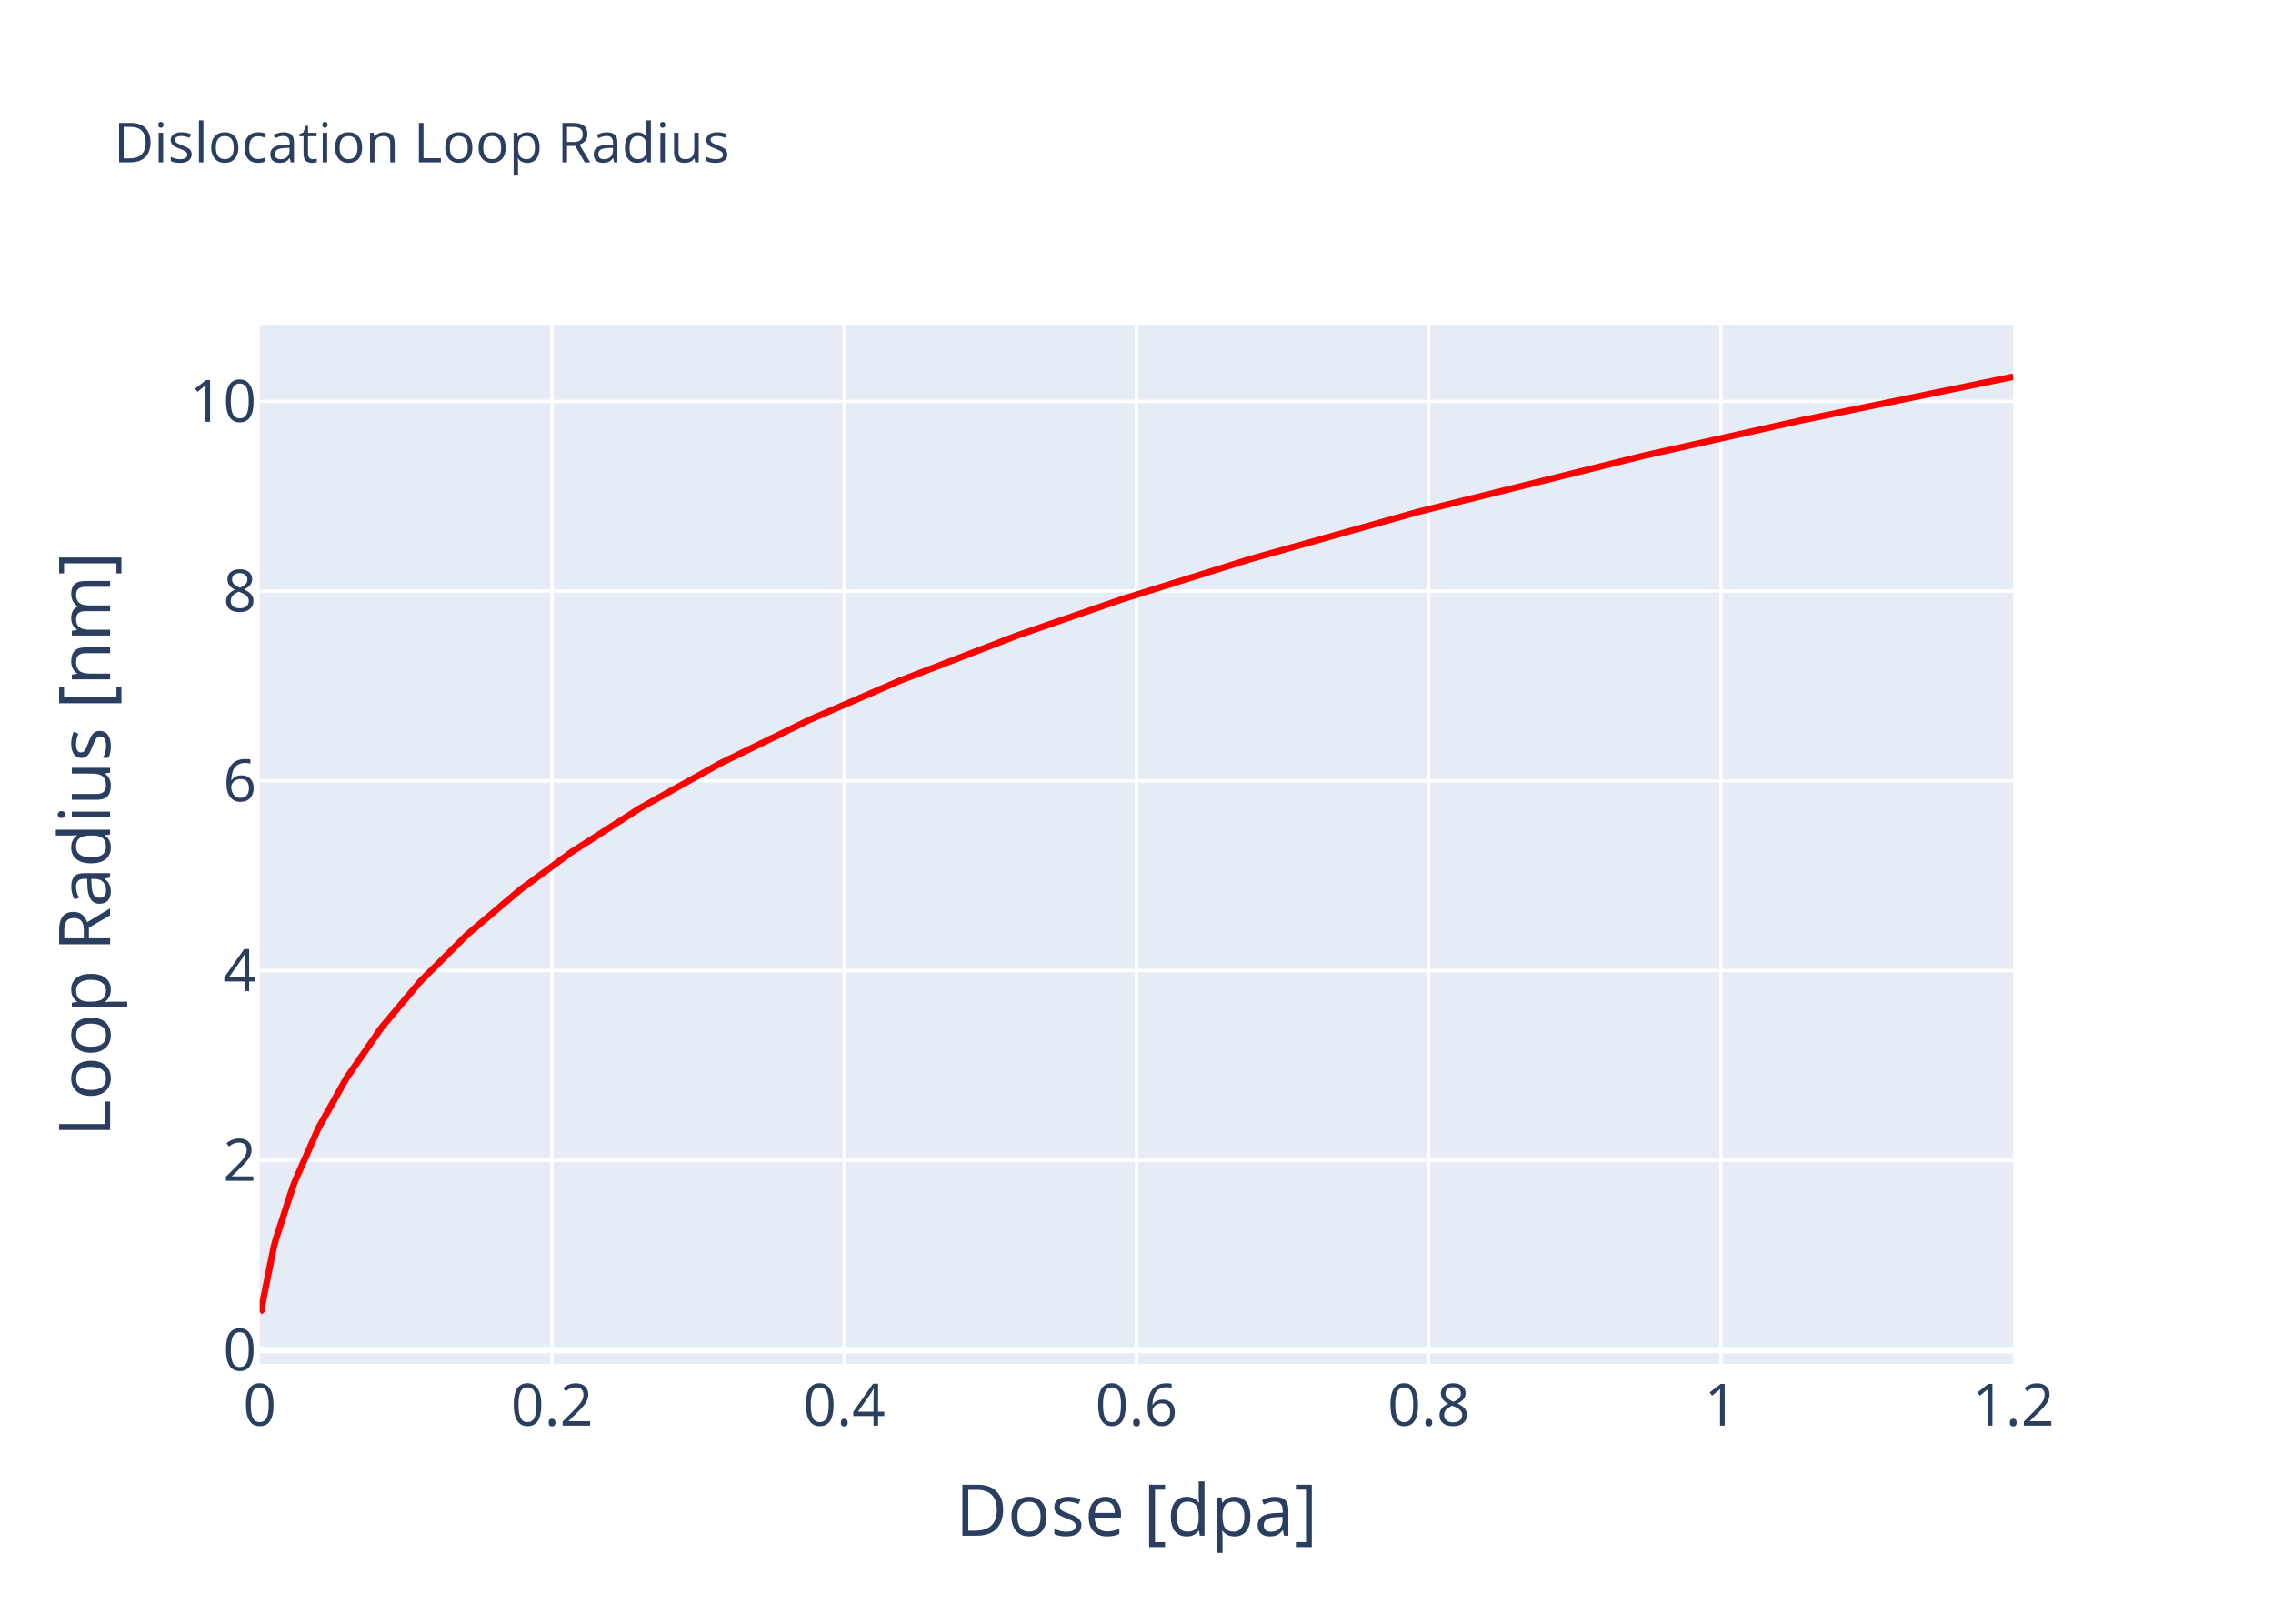
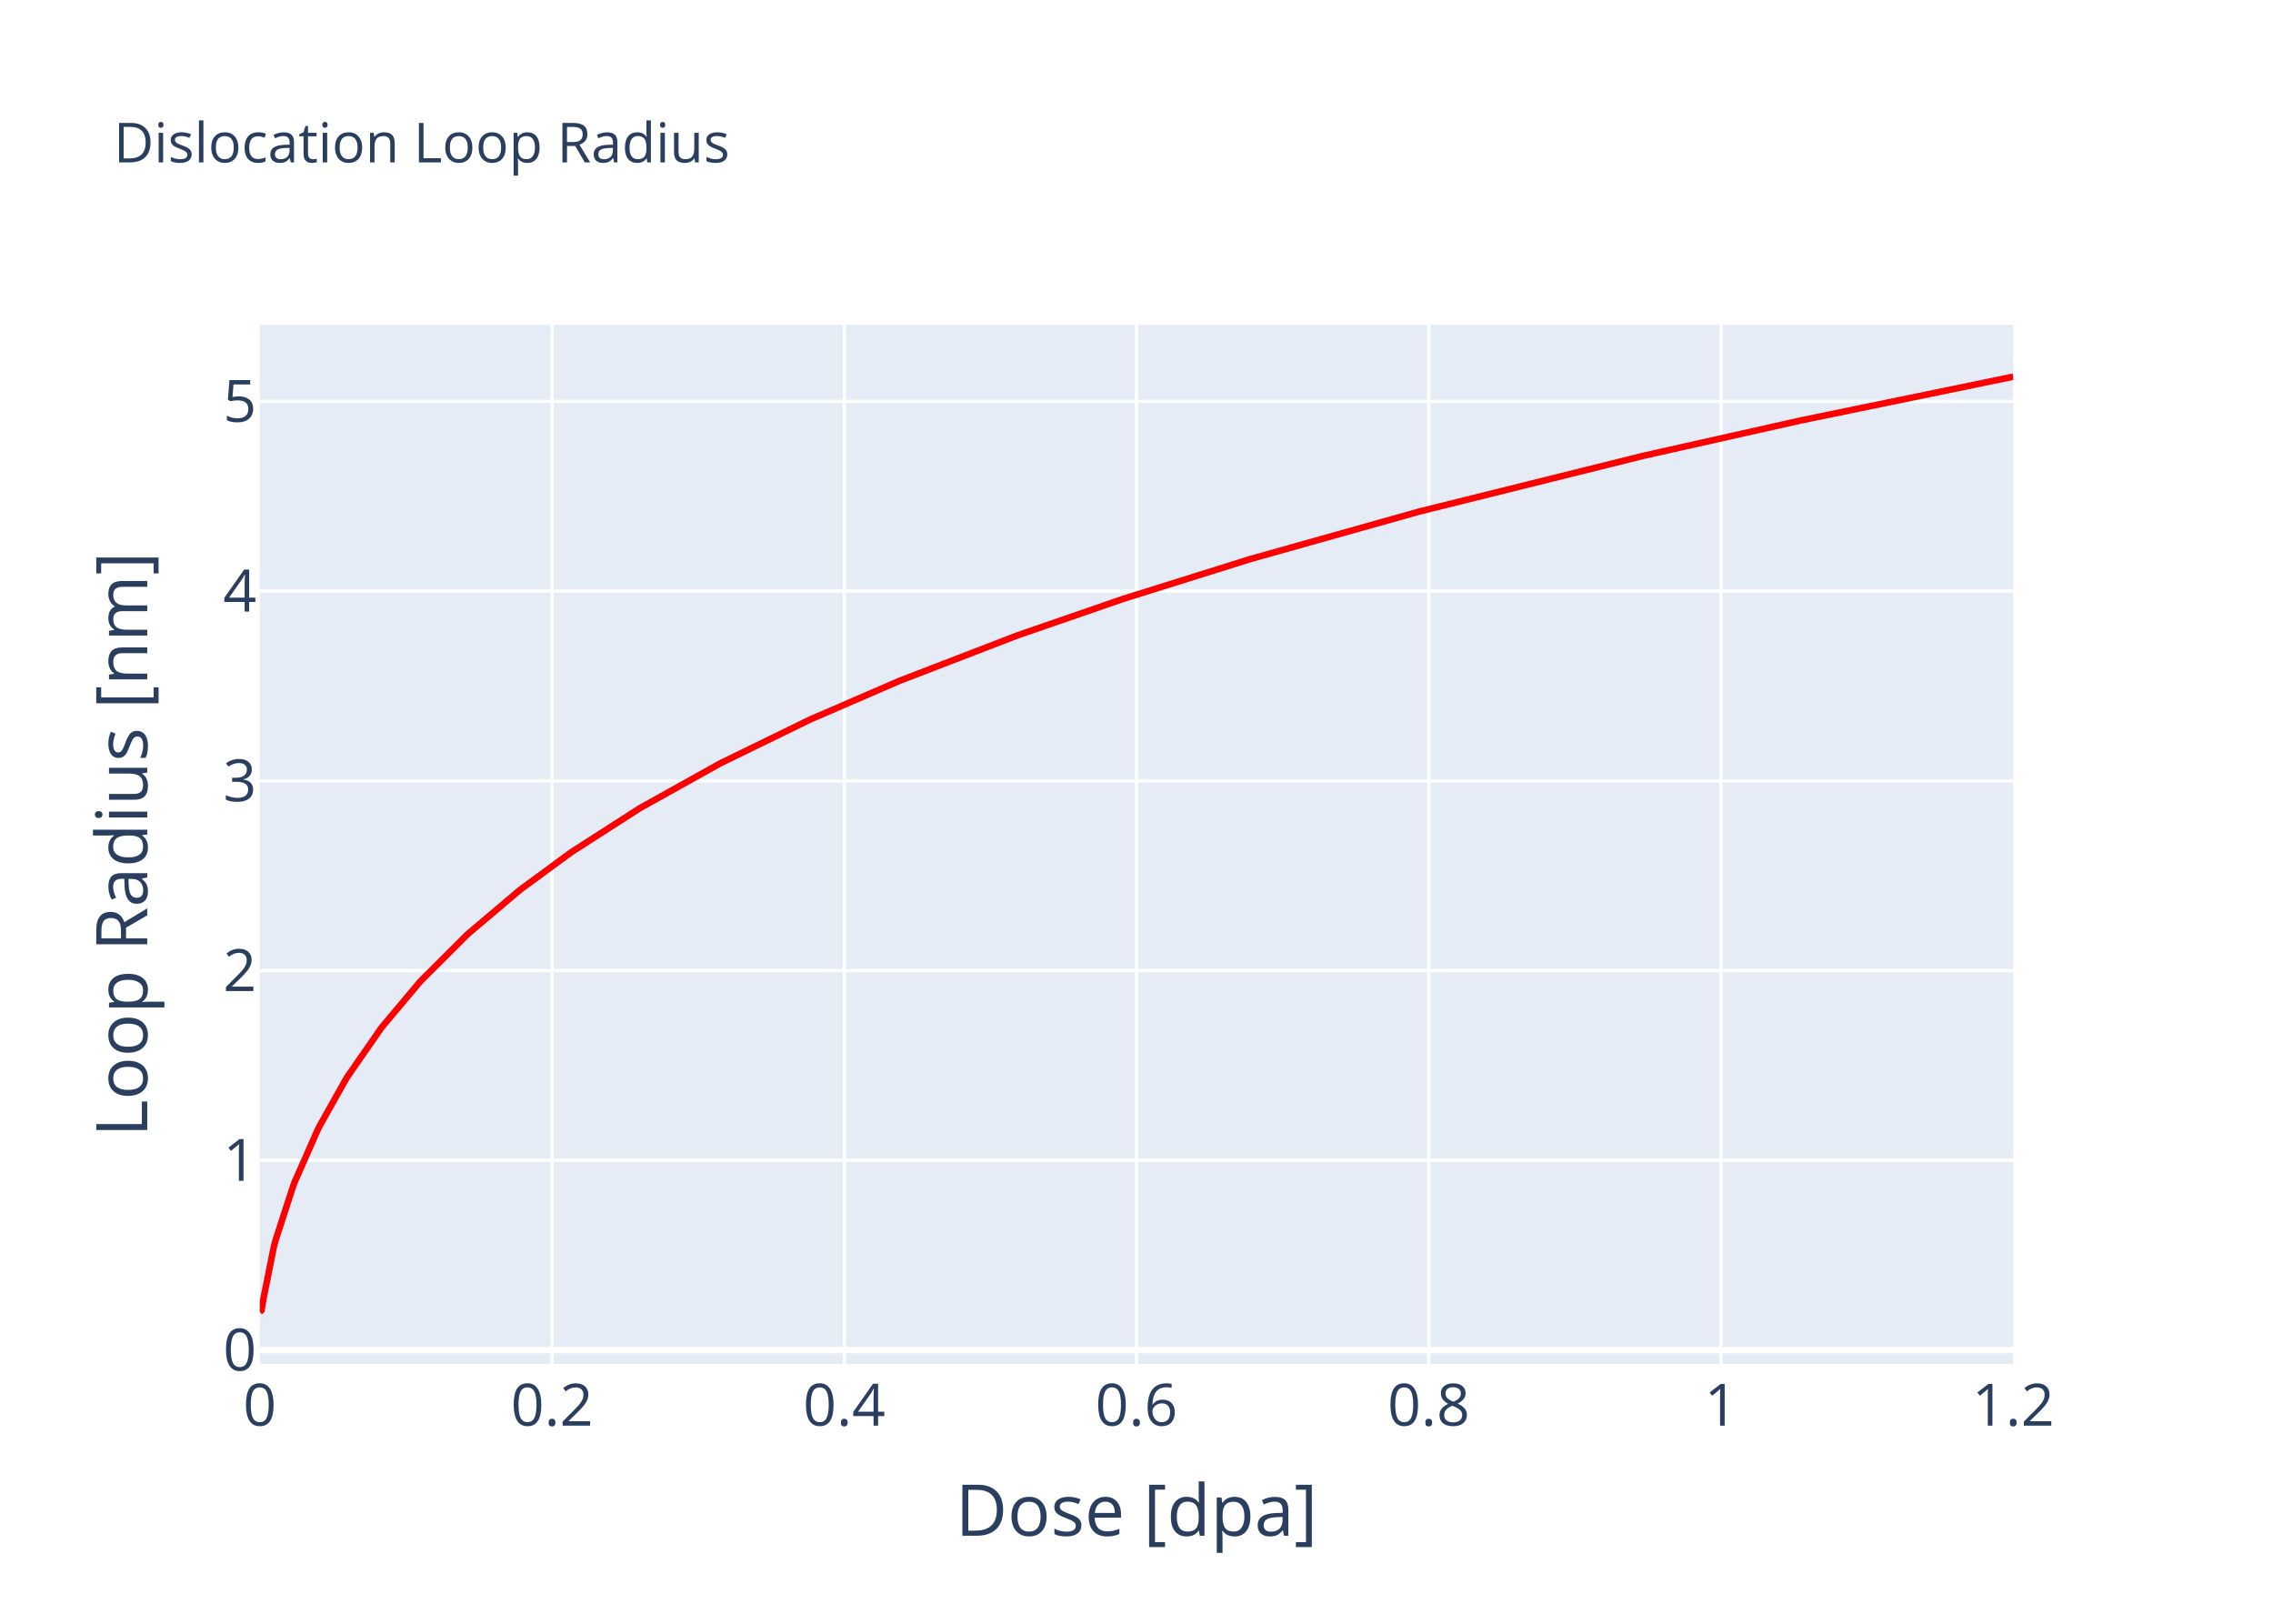
<svg xmlns="http://www.w3.org/2000/svg" class="main-svg" width="700" height="500" style="" viewBox="0 0 700 500">
  <rect x="0" y="0" width="700" height="500" style="fill: rgb(255, 255, 255); fill-opacity: 1;" />
-   <defs id="defs-f213c4">
+   <defs id="defs-df64d8">
    <g class="clips">
-       <clipPath id="clipf213c4xyplot" class="plotclip">
+       <clipPath id="clipdf64d8xyplot" class="plotclip">
        <rect width="540" height="320" />
      </clipPath>
-       <clipPath class="axesclip" id="clipf213c4x">
+       <clipPath class="axesclip" id="clipdf64d8x">
        <rect x="80" y="0" width="540" height="500" />
      </clipPath>
-       <clipPath class="axesclip" id="clipf213c4y">
+       <clipPath class="axesclip" id="clipdf64d8y">
        <rect x="0" y="100" width="700" height="320" />
      </clipPath>
-       <clipPath class="axesclip" id="clipf213c4xy">
+       <clipPath class="axesclip" id="clipdf64d8xy">
        <rect x="80" y="100" width="540" height="320" />
      </clipPath>
    </g>
    <g class="gradients" />
    <g class="patterns" />
  </defs>
  <g class="bglayer">
    <rect class="bg" x="80" y="100" width="540" height="320" style="fill: rgb(229, 236, 246); fill-opacity: 1; stroke-width: 0;" />
  </g>
  <g class="layer-below">
    <g class="imagelayer" />
    <g class="shapelayer" />
  </g>
  <g class="cartesianlayer">
    <g class="subplot xy">
      <g class="layer-subplot">
        <g class="shapelayer" />
        <g class="imagelayer" />
      </g>
      <g class="minor-gridlayer">
        <g class="x" />
        <g class="y" />
      </g>
      <g class="gridlayer">
        <g class="x">
          <path class="xgrid crisp" transform="translate(170,0)" d="M0,100v320" style="stroke: rgb(255, 255, 255); stroke-opacity: 1; stroke-width: 1px;" />
          <path class="xgrid crisp" transform="translate(260,0)" d="M0,100v320" style="stroke: rgb(255, 255, 255); stroke-opacity: 1; stroke-width: 1px;" />
          <path class="xgrid crisp" transform="translate(350,0)" d="M0,100v320" style="stroke: rgb(255, 255, 255); stroke-opacity: 1; stroke-width: 1px;" />
          <path class="xgrid crisp" transform="translate(440,0)" d="M0,100v320" style="stroke: rgb(255, 255, 255); stroke-opacity: 1; stroke-width: 1px;" />
          <path class="xgrid crisp" transform="translate(530,0)" d="M0,100v320" style="stroke: rgb(255, 255, 255); stroke-opacity: 1; stroke-width: 1px;" />
        </g>
        <g class="y">
          <path class="ygrid crisp" transform="translate(0,357.31)" d="M80,0h540" style="stroke: rgb(255, 255, 255); stroke-opacity: 1; stroke-width: 1px;" />
          <path class="ygrid crisp" transform="translate(0,298.88)" d="M80,0h540" style="stroke: rgb(255, 255, 255); stroke-opacity: 1; stroke-width: 1px;" />
          <path class="ygrid crisp" transform="translate(0,240.45)" d="M80,0h540" style="stroke: rgb(255, 255, 255); stroke-opacity: 1; stroke-width: 1px;" />
          <path class="ygrid crisp" transform="translate(0,182.02)" d="M80,0h540" style="stroke: rgb(255, 255, 255); stroke-opacity: 1; stroke-width: 1px;" />
          <path class="ygrid crisp" transform="translate(0,123.59)" d="M80,0h540" style="stroke: rgb(255, 255, 255); stroke-opacity: 1; stroke-width: 1px;" />
        </g>
      </g>
      <g class="zerolinelayer">
        <path class="yzl zl crisp" transform="translate(0,415.74)" d="M80,0h540" style="stroke: rgb(255, 255, 255); stroke-opacity: 1; stroke-width: 2px;" />
      </g>
      <g class="layer-between">
        <g class="shapelayer" />
        <g class="imagelayer" />
      </g>
      <path class="xlines-below" />
      <path class="ylines-below" />
      <g class="overlines-below" />
      <g class="xaxislayer-below" />
      <g class="yaxislayer-below" />
      <g class="overaxes-below" />
      <g class="overplot">
-         <g class="xy" transform="translate(80,100)" clip-path="url(#clipf213c4xyplot)">
+         <g class="xy" transform="translate(80,100)" clip-path="url(#clipdf64d8xyplot)">
          <g class="scatterlayer mlayer">
-             <g class="trace scatter trace3ab64c" style="stroke-miterlimit: 2; opacity: 1;">
+             <g class="trace scatter tracee7d1c9" style="stroke-miterlimit: 2; opacity: 1;">
              <g class="fills" />
              <g class="errorbars" />
              <g class="lines">
                <path class="js-line" d="M0,304L0.54,303.49L1.08,300.15L4.32,283.99L4.86,281.93L10.27,265.25L10.81,263.83L17.84,247.9L18.38,246.82L26.49,232.38L27.03,231.51L37.3,216.71L37.84,216.01L49.19,202.5L49.73,201.91L63.78,187.9L64.32,187.4L80,174.15L80.54,173.73L95.68,162.61L96.22,162.24L116.76,149.06L117.3,148.73L141.62,135.17L142.16,134.89L169.19,121.71L169.73,121.46L196.76,109.76L197.3,109.54L232.97,95.8L233.51,95.6L265.41,84.58L265.95,84.4L304.86,72.21L305.41,72.05L356.76,57.61L357.3,57.47L425.95,40.39L426.49,40.27L474.05,29.59L474.59,29.47L540,16" style="vector-effect: none; fill: none; stroke: rgb(252, 1, 0); stroke-opacity: 1; stroke-width: 2px; opacity: 1;" />
              </g>
              <g class="points" />
              <g class="text" />
            </g>
          </g>
        </g>
      </g>
      <g class="zerolinelayer-above" />
      <path class="xlines-above crisp" d="M0,0" style="fill: none;" />
      <path class="ylines-above crisp" d="M0,0" style="fill: none;" />
      <g class="overlines-above" />
      <g class="xaxislayer-above">
        <g class="xtick">
          <text text-anchor="middle" x="0" y="439" transform="translate(80,0)" style="font-family: 'Open Sans', verdana, arial, sans-serif; font-size: 18px; fill: rgb(42, 63, 95); fill-opacity: 1; white-space: pre;">0</text>
        </g>
        <g class="xtick">
          <text text-anchor="middle" x="0" y="439" style="font-family: 'Open Sans', verdana, arial, sans-serif; font-size: 18px; fill: rgb(42, 63, 95); fill-opacity: 1; white-space: pre;" transform="translate(170,0)">0.2</text>
        </g>
        <g class="xtick">
          <text text-anchor="middle" x="0" y="439" style="font-family: 'Open Sans', verdana, arial, sans-serif; font-size: 18px; fill: rgb(42, 63, 95); fill-opacity: 1; white-space: pre;" transform="translate(260,0)">0.4</text>
        </g>
        <g class="xtick">
          <text text-anchor="middle" x="0" y="439" style="font-family: 'Open Sans', verdana, arial, sans-serif; font-size: 18px; fill: rgb(42, 63, 95); fill-opacity: 1; white-space: pre;" transform="translate(350,0)">0.6</text>
        </g>
        <g class="xtick">
          <text text-anchor="middle" x="0" y="439" style="font-family: 'Open Sans', verdana, arial, sans-serif; font-size: 18px; fill: rgb(42, 63, 95); fill-opacity: 1; white-space: pre;" transform="translate(440,0)">0.8</text>
        </g>
        <g class="xtick">
          <text text-anchor="middle" x="0" y="439" style="font-family: 'Open Sans', verdana, arial, sans-serif; font-size: 18px; fill: rgb(42, 63, 95); fill-opacity: 1; white-space: pre;" transform="translate(530,0)">1</text>
        </g>
        <g class="xtick">
          <text text-anchor="middle" x="0" y="439" style="font-family: 'Open Sans', verdana, arial, sans-serif; font-size: 18px; fill: rgb(42, 63, 95); fill-opacity: 1; white-space: pre;" transform="translate(620,0)">1.2</text>
        </g>
      </g>
      <g class="yaxislayer-above">
        <g class="ytick">
          <text text-anchor="end" x="79" y="6.3" transform="translate(0,415.74)" style="font-family: 'Open Sans', verdana, arial, sans-serif; font-size: 18px; fill: rgb(42, 63, 95); fill-opacity: 1; white-space: pre;">0</text>
        </g>
        <g class="ytick">
-           <text text-anchor="end" x="79" y="6.3" style="font-family: 'Open Sans', verdana, arial, sans-serif; font-size: 18px; fill: rgb(42, 63, 95); fill-opacity: 1; white-space: pre;" transform="translate(0,357.31)">2</text>
+           <text text-anchor="end" x="79" y="6.3" style="font-family: 'Open Sans', verdana, arial, sans-serif; font-size: 18px; fill: rgb(42, 63, 95); fill-opacity: 1; white-space: pre;" transform="translate(0,357.31)">1</text>
        </g>
        <g class="ytick">
-           <text text-anchor="end" x="79" y="6.3" style="font-family: 'Open Sans', verdana, arial, sans-serif; font-size: 18px; fill: rgb(42, 63, 95); fill-opacity: 1; white-space: pre;" transform="translate(0,298.88)">4</text>
+           <text text-anchor="end" x="79" y="6.3" style="font-family: 'Open Sans', verdana, arial, sans-serif; font-size: 18px; fill: rgb(42, 63, 95); fill-opacity: 1; white-space: pre;" transform="translate(0,298.88)">2</text>
        </g>
        <g class="ytick">
-           <text text-anchor="end" x="79" y="6.3" style="font-family: 'Open Sans', verdana, arial, sans-serif; font-size: 18px; fill: rgb(42, 63, 95); fill-opacity: 1; white-space: pre;" transform="translate(0,240.45)">6</text>
+           <text text-anchor="end" x="79" y="6.3" style="font-family: 'Open Sans', verdana, arial, sans-serif; font-size: 18px; fill: rgb(42, 63, 95); fill-opacity: 1; white-space: pre;" transform="translate(0,240.45)">3</text>
        </g>
        <g class="ytick">
-           <text text-anchor="end" x="79" y="6.3" style="font-family: 'Open Sans', verdana, arial, sans-serif; font-size: 18px; fill: rgb(42, 63, 95); fill-opacity: 1; white-space: pre;" transform="translate(0,182.02)">8</text>
+           <text text-anchor="end" x="79" y="6.3" style="font-family: 'Open Sans', verdana, arial, sans-serif; font-size: 18px; fill: rgb(42, 63, 95); fill-opacity: 1; white-space: pre;" transform="translate(0,182.02)">4</text>
        </g>
        <g class="ytick">
-           <text text-anchor="end" x="79" y="6.3" style="font-family: 'Open Sans', verdana, arial, sans-serif; font-size: 18px; fill: rgb(42, 63, 95); fill-opacity: 1; white-space: pre;" transform="translate(0,123.59)">10</text>
+           <text text-anchor="end" x="79" y="6.3" style="font-family: 'Open Sans', verdana, arial, sans-serif; font-size: 18px; fill: rgb(42, 63, 95); fill-opacity: 1; white-space: pre;" transform="translate(0,123.59)">5</text>
        </g>
      </g>
      <g class="overaxes-above" />
    </g>
  </g>
  <g class="polarlayer" />
  <g class="smithlayer" />
  <g class="ternarylayer" />
  <g class="geolayer" />
  <g class="funnelarealayer" />
  <g class="pielayer" />
  <g class="iciclelayer" />
  <g class="treemaplayer" />
  <g class="sunburstlayer" />
  <g class="glimages" />
-   <defs id="topdefs-f213c4">
+   <defs id="topdefs-df64d8">
    <g class="clips" />
  </defs>
  <g class="layer-above">
    <g class="imagelayer" />
    <g class="shapelayer" />
  </g>
  <g class="infolayer">
    <g class="g-gtitle">
      <text class="gtitle" x="35" y="50" text-anchor="start" dy="0em" style="opacity: 1; font-family: 'Open Sans', verdana, arial, sans-serif; font-size: 17px; fill: rgb(42, 63, 95); fill-opacity: 1; white-space: pre;">Dislocation Loop Radius</text>
    </g>
    <g class="g-xtitle">
      <text class="xtitle" x="350" y="472.9" text-anchor="middle" style="opacity: 1; font-family: 'Open Sans', verdana, arial, sans-serif; font-size: 22px; fill: rgb(42, 63, 95); fill-opacity: 1; white-space: pre;">Dose [dpa]</text>
    </g>
    <g class="g-ytitle">
-       <text class="ytitle" transform="rotate(-90,33.90937,260)" x="33.909" y="260" text-anchor="middle" style="opacity: 1; font-family: 'Open Sans', verdana, arial, sans-serif; font-size: 22px; fill: rgb(42, 63, 95); fill-opacity: 1; white-space: pre;">Loop Radius [nm]</text>
+       <text class="ytitle" transform="rotate(-90,45.34687,260)" x="45.347" y="260" text-anchor="middle" style="opacity: 1; font-family: 'Open Sans', verdana, arial, sans-serif; font-size: 22px; fill: rgb(42, 63, 95); fill-opacity: 1; white-space: pre;">Loop Radius [nm]</text>
    </g>
  </g>
</svg>
